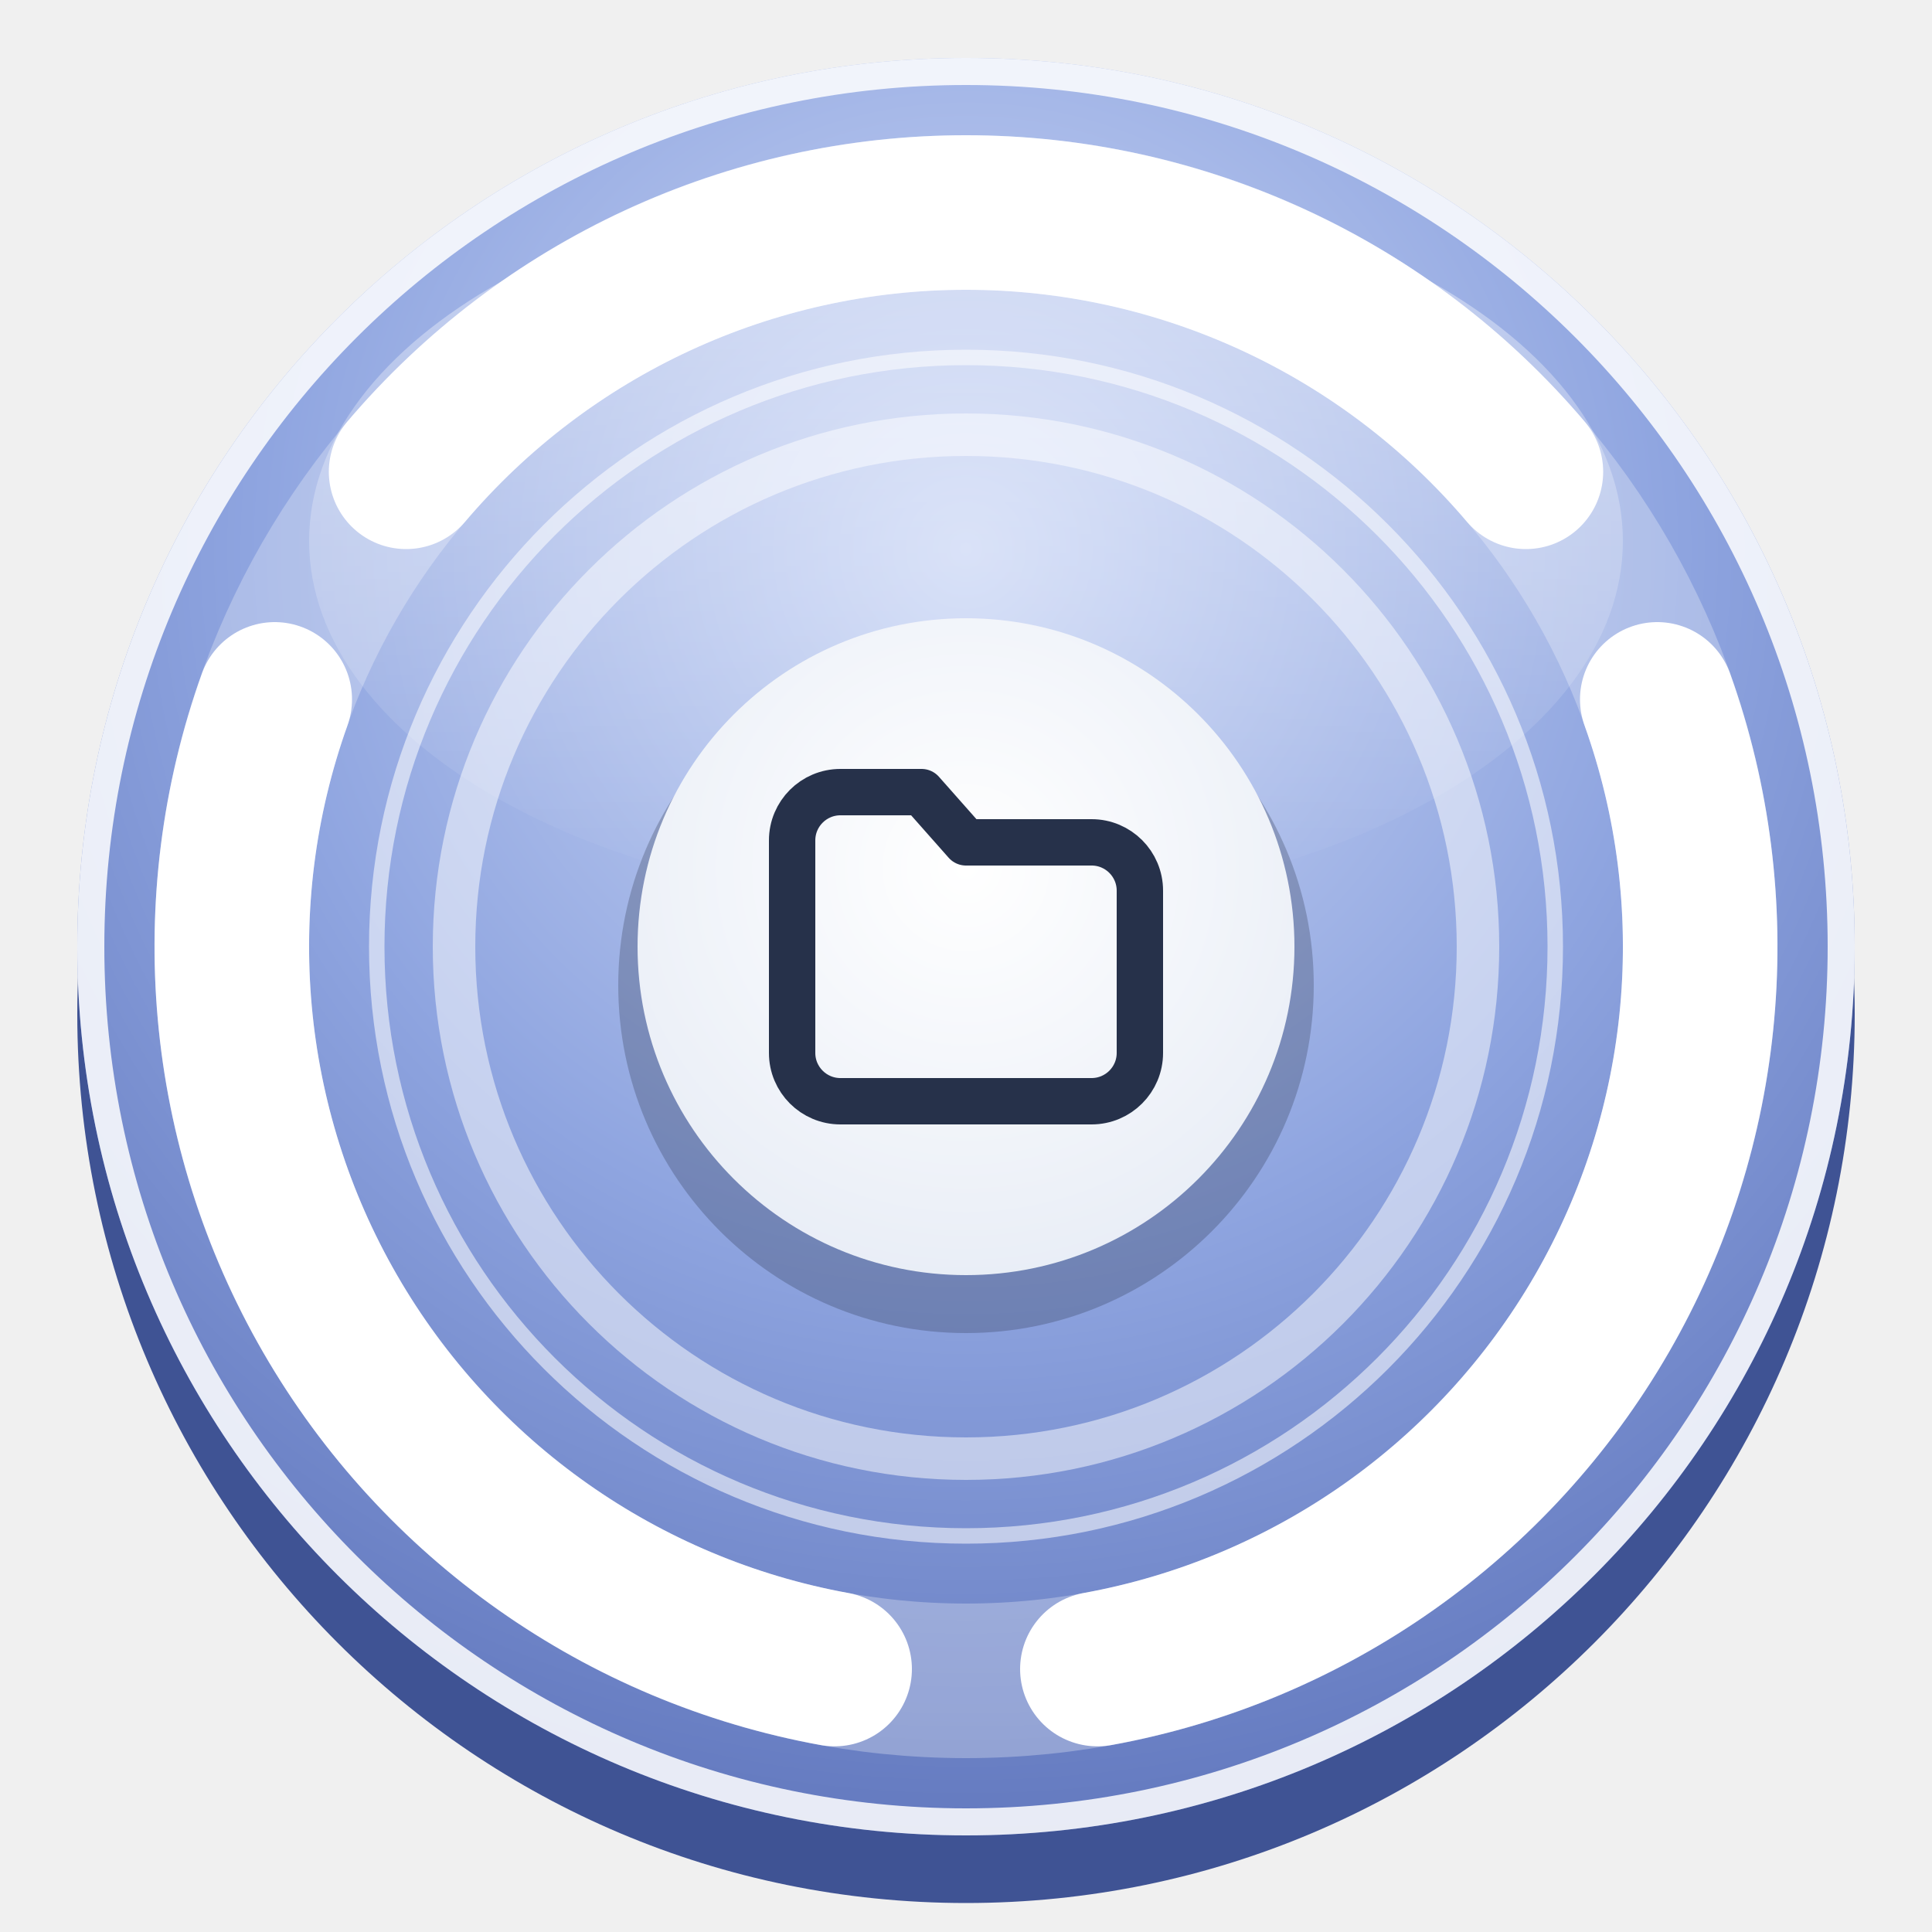
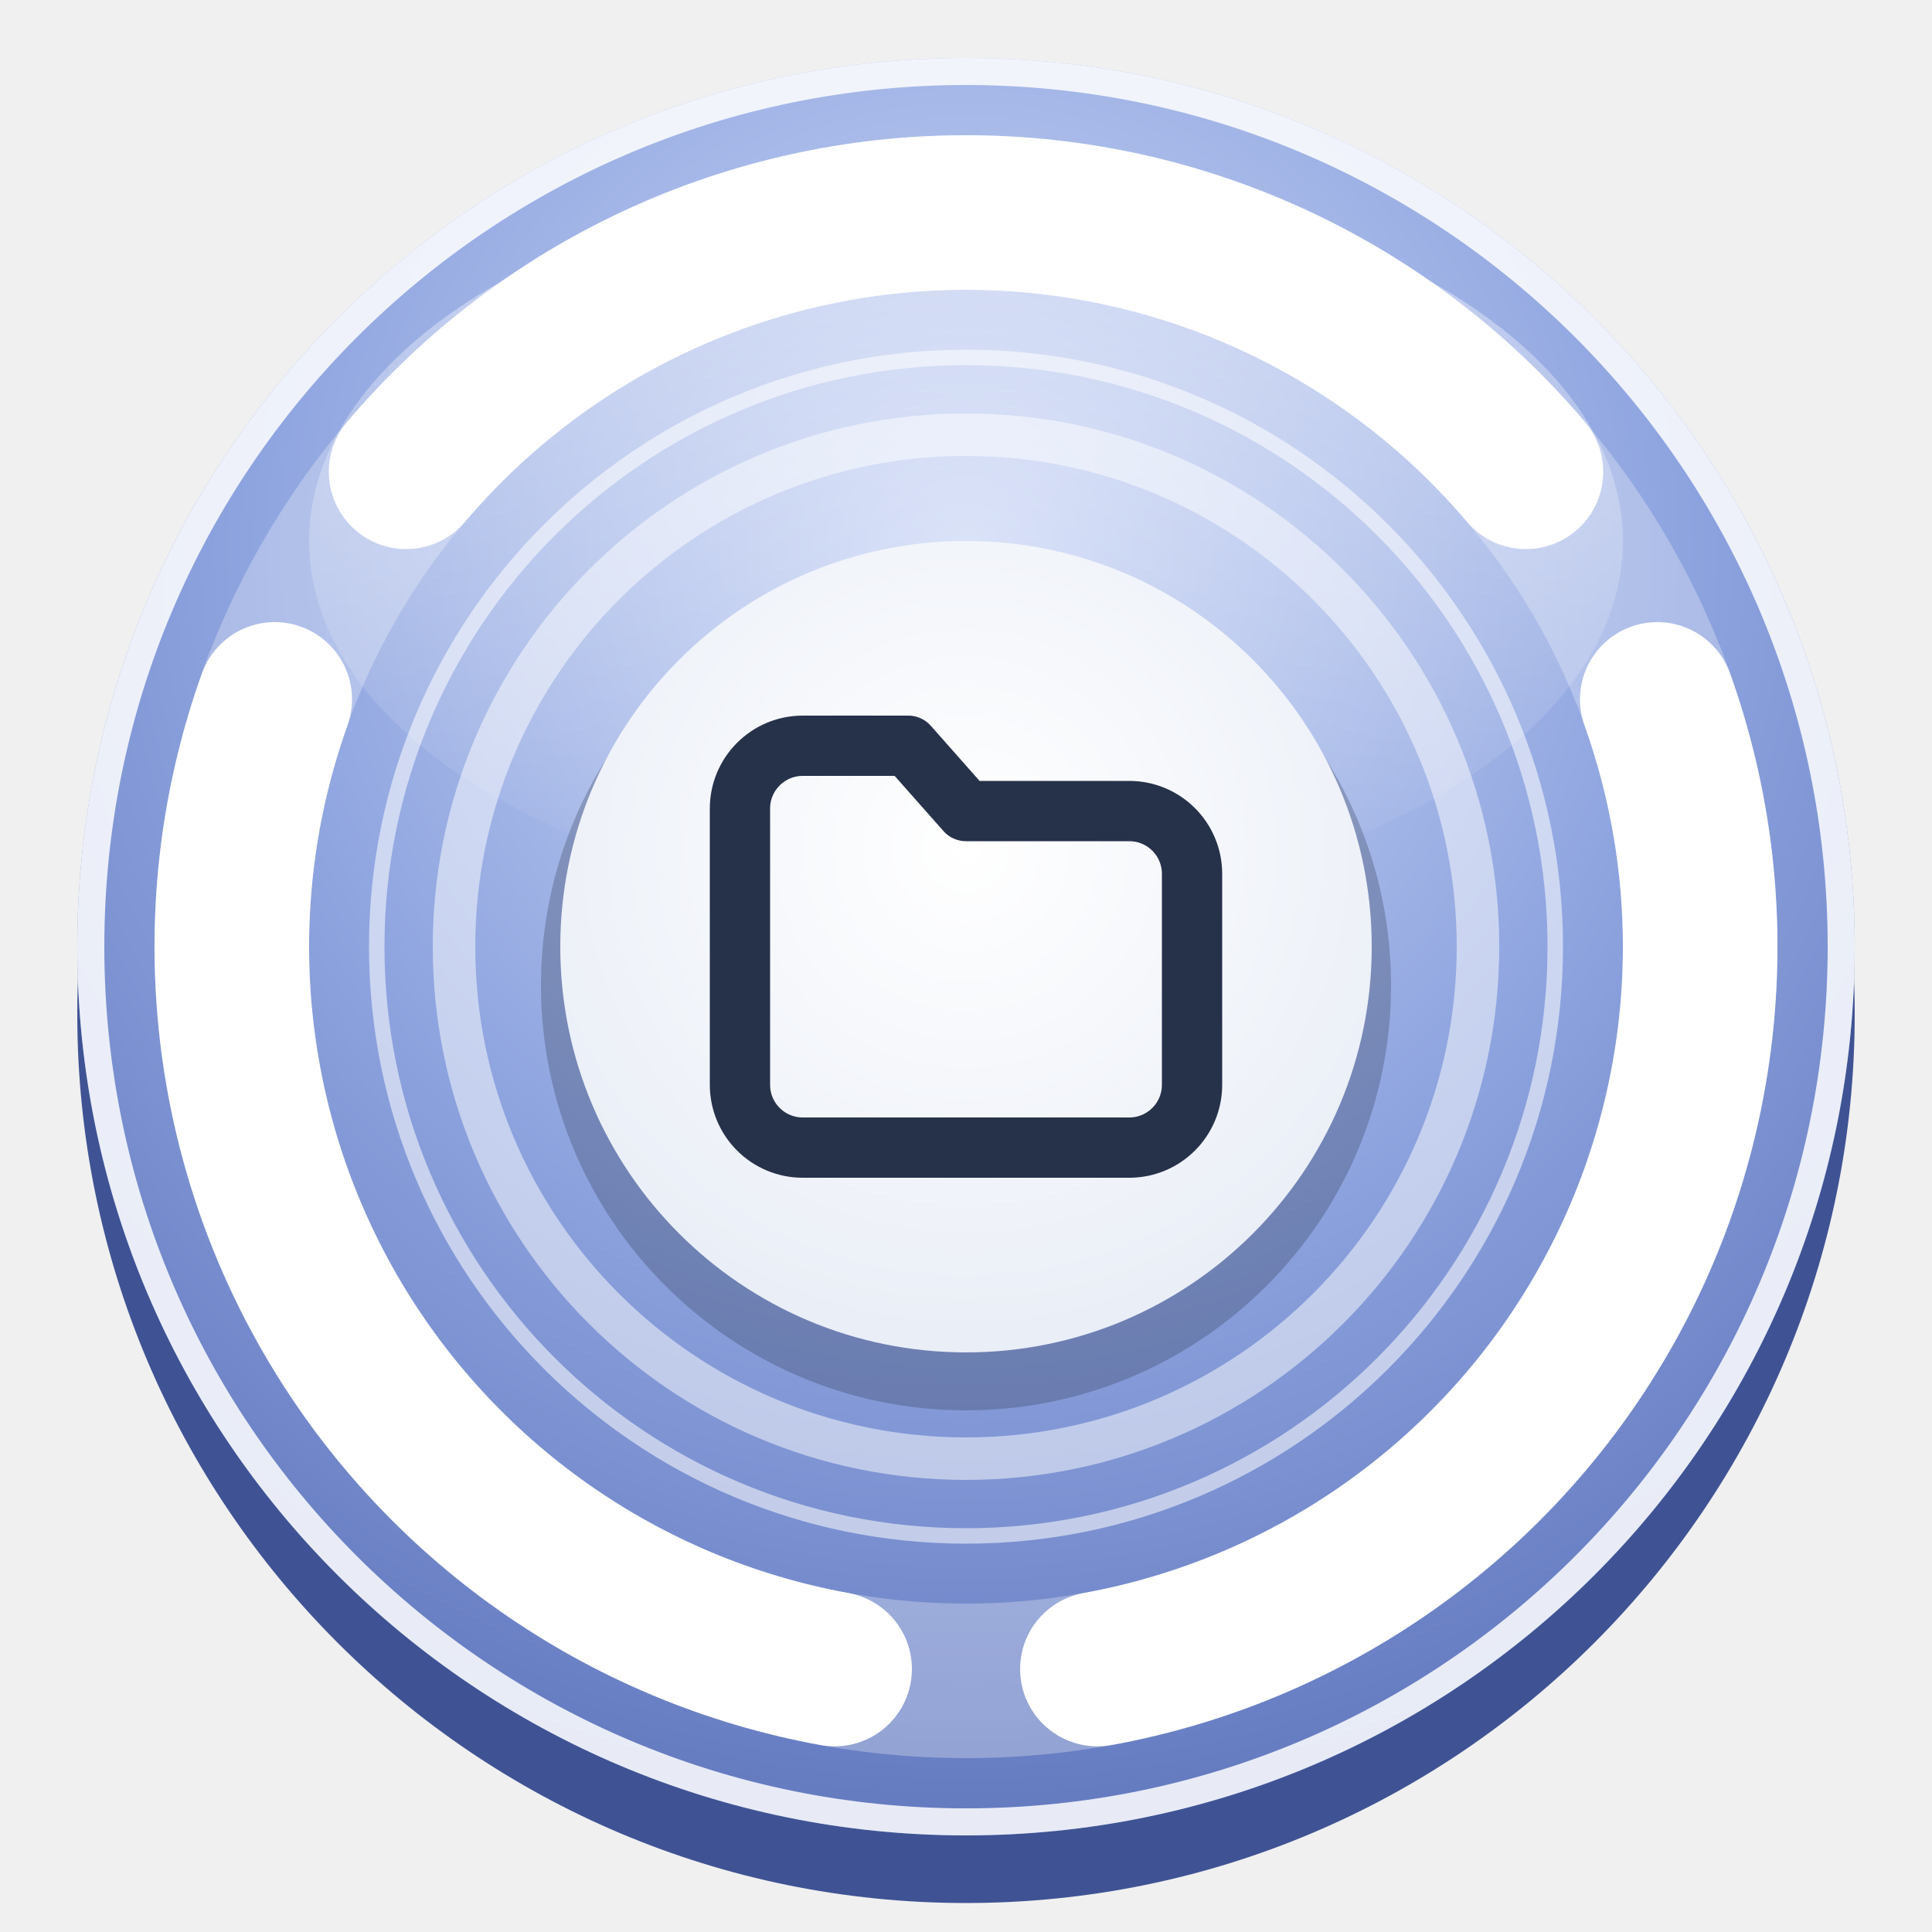
<svg xmlns="http://www.w3.org/2000/svg" width="100" height="100" viewBox="0 0 100 100">
  <defs>
    <radialGradient id="glass" cx="50%" cy="28%" r="78%">
      <stop offset="0" stop-color="#cfdaf6" />
      <stop offset=".5" stop-color="#8fa5e0" />
      <stop offset="1" stop-color="#5a70b8" />
    </radialGradient>
    <linearGradient id="sheen" x1="0" y1="0" x2="0" y2="1">
      <stop offset="0" stop-color="#ffffff" stop-opacity=".45" />
      <stop offset="1" stop-color="#ffffff" stop-opacity="0" />
    </linearGradient>
    <radialGradient id="core" cx="50%" cy="38%" r="65%">
      <stop offset="0" stop-color="#ffffff" />
      <stop offset="1" stop-color="#e8edf6" />
    </radialGradient>
  </defs>
  <ellipse cx="50" cy="55" rx="44" ry="42" fill="#1c2438" opacity=".22" />
  <circle cx="50" cy="52.5" r="46" fill="#3f5394" />
  <circle cx="50" cy="49" r="46" fill="url(#glass)" />
  <ellipse cx="50" cy="28" rx="34" ry="19" fill="url(#sheen)" />
  <circle cx="50" cy="49" r="45.3" fill="none" stroke="#ffffff" stroke-opacity=".85" stroke-width="1.4" />
  <g transform="translate(0 -1)">
    <circle cx="50" cy="50" r="38" fill="none" stroke="#ffffff" stroke-opacity=".28" stroke-width="8" />
    <path d="M21.02,25.42 A38,38 0 0 1 78.98,25.42" fill="none" stroke="#ffffff" stroke-width="8" stroke-linecap="round" />
    <path d="M85.78,37.20 A38,38 0 0 1 56.80,87.39" fill="none" stroke="#ffffff" stroke-width="8" stroke-linecap="round" />
    <path d="M43.20,87.39 A38,38 0 0 1 14.22,37.20" fill="none" stroke="#ffffff" stroke-width="8" stroke-linecap="round" />
    <circle cx="50" cy="50" r="30.5" fill="none" stroke="#ffffff" stroke-opacity=".55" stroke-width=".8" />
    <circle cx="50" cy="50" r="26.5" fill="none" stroke="#ffffff" stroke-opacity=".5" stroke-width="2.2" />
-     <circle cx="50" cy="52" r="18" fill="#1c2438" opacity=".25" />
-     <circle cx="50" cy="50" r="17" fill="url(#core)" />
-     <path d="M41 44.5a2.5 2.5 0 0 1 2.5-2.5h4.2l2.3 2.6h6.5a2.5 2.5 0 0 1 2.5 2.5v8.4a2.5 2.5 0 0 1-2.5 2.5H43.5a2.5 2.5 0 0 1-2.5-2.5z" fill="none" stroke="#26314a" stroke-width="2.4" stroke-linejoin="round" />
+     <circle cx="50" cy="52" r="22" fill="#1c2438" opacity=".25" />
+     <circle cx="50" cy="50" r="21" fill="url(#core)" />
+     <g transform="translate(50 50) scale(1.3) translate(-50 -50)">
+       <path d="M41 44.5a2.5 2.5 0 0 1 2.5-2.5h4.2l2.3 2.6h6.5a2.5 2.5 0 0 1 2.5 2.5v8.4a2.5 2.5 0 0 1-2.5 2.5H43.5a2.5 2.5 0 0 1-2.5-2.5z" fill="none" stroke="#26314a" stroke-width="2.4" stroke-linejoin="round" />
+     </g>
  </g>
</svg>
